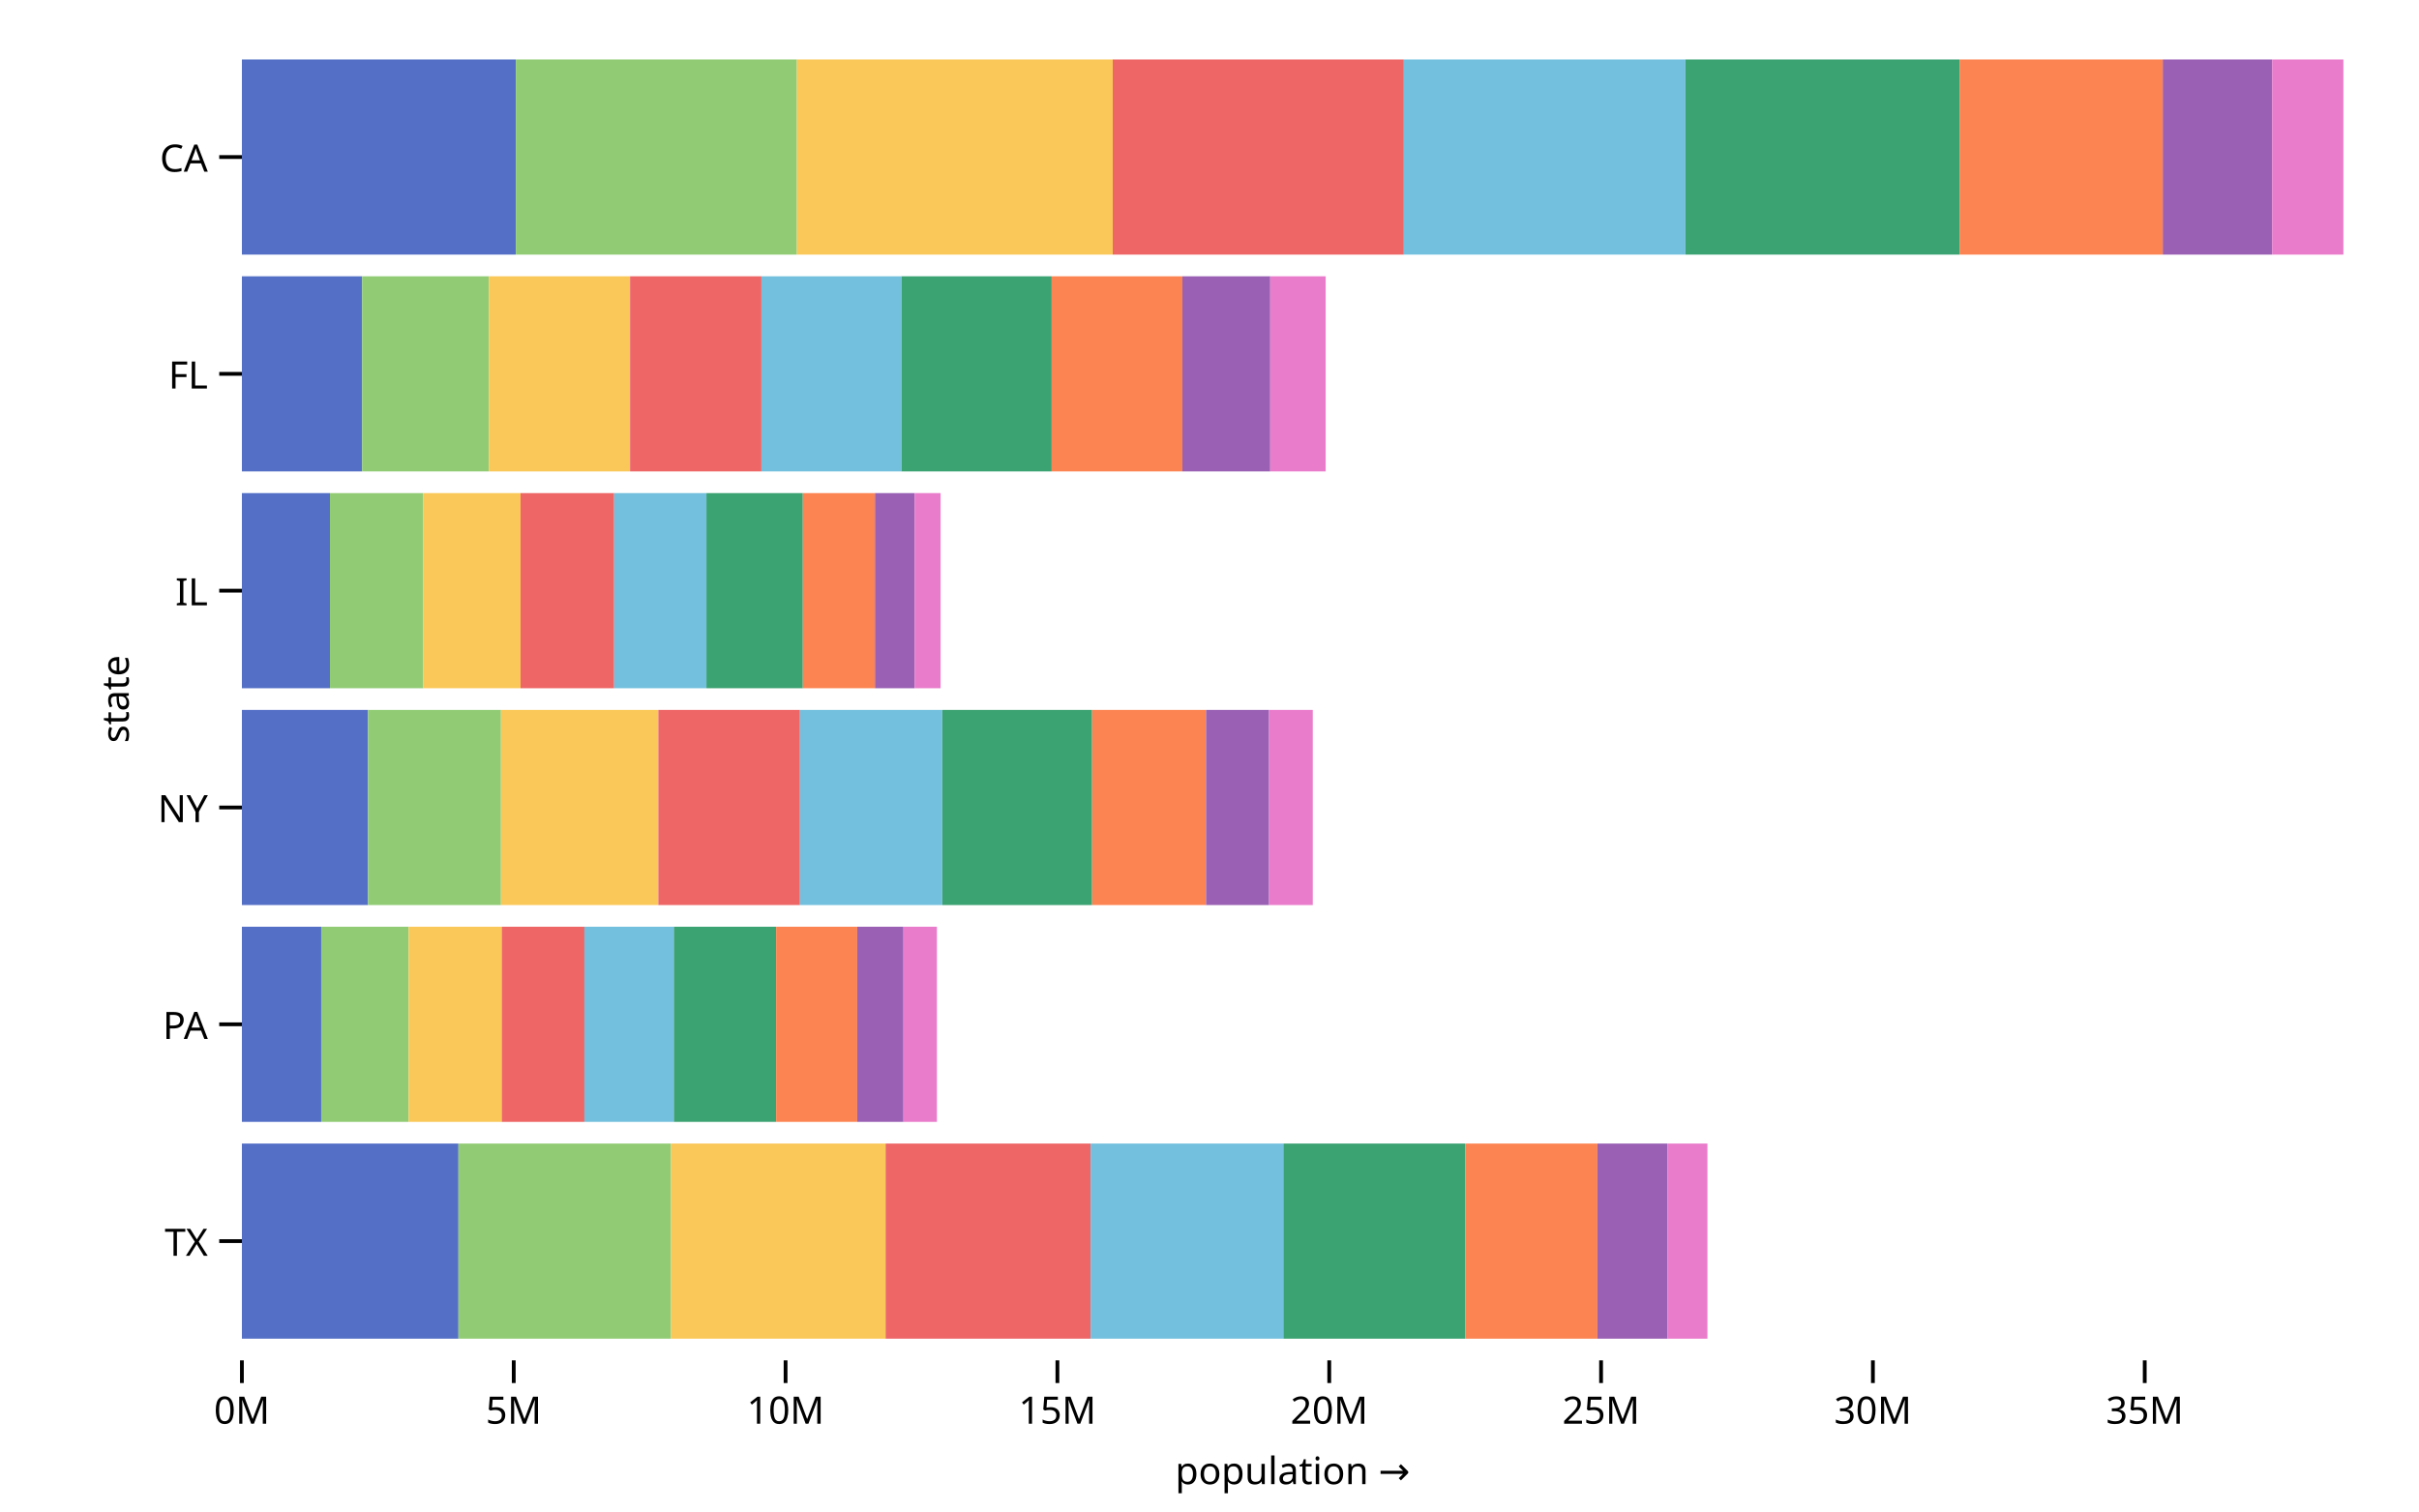
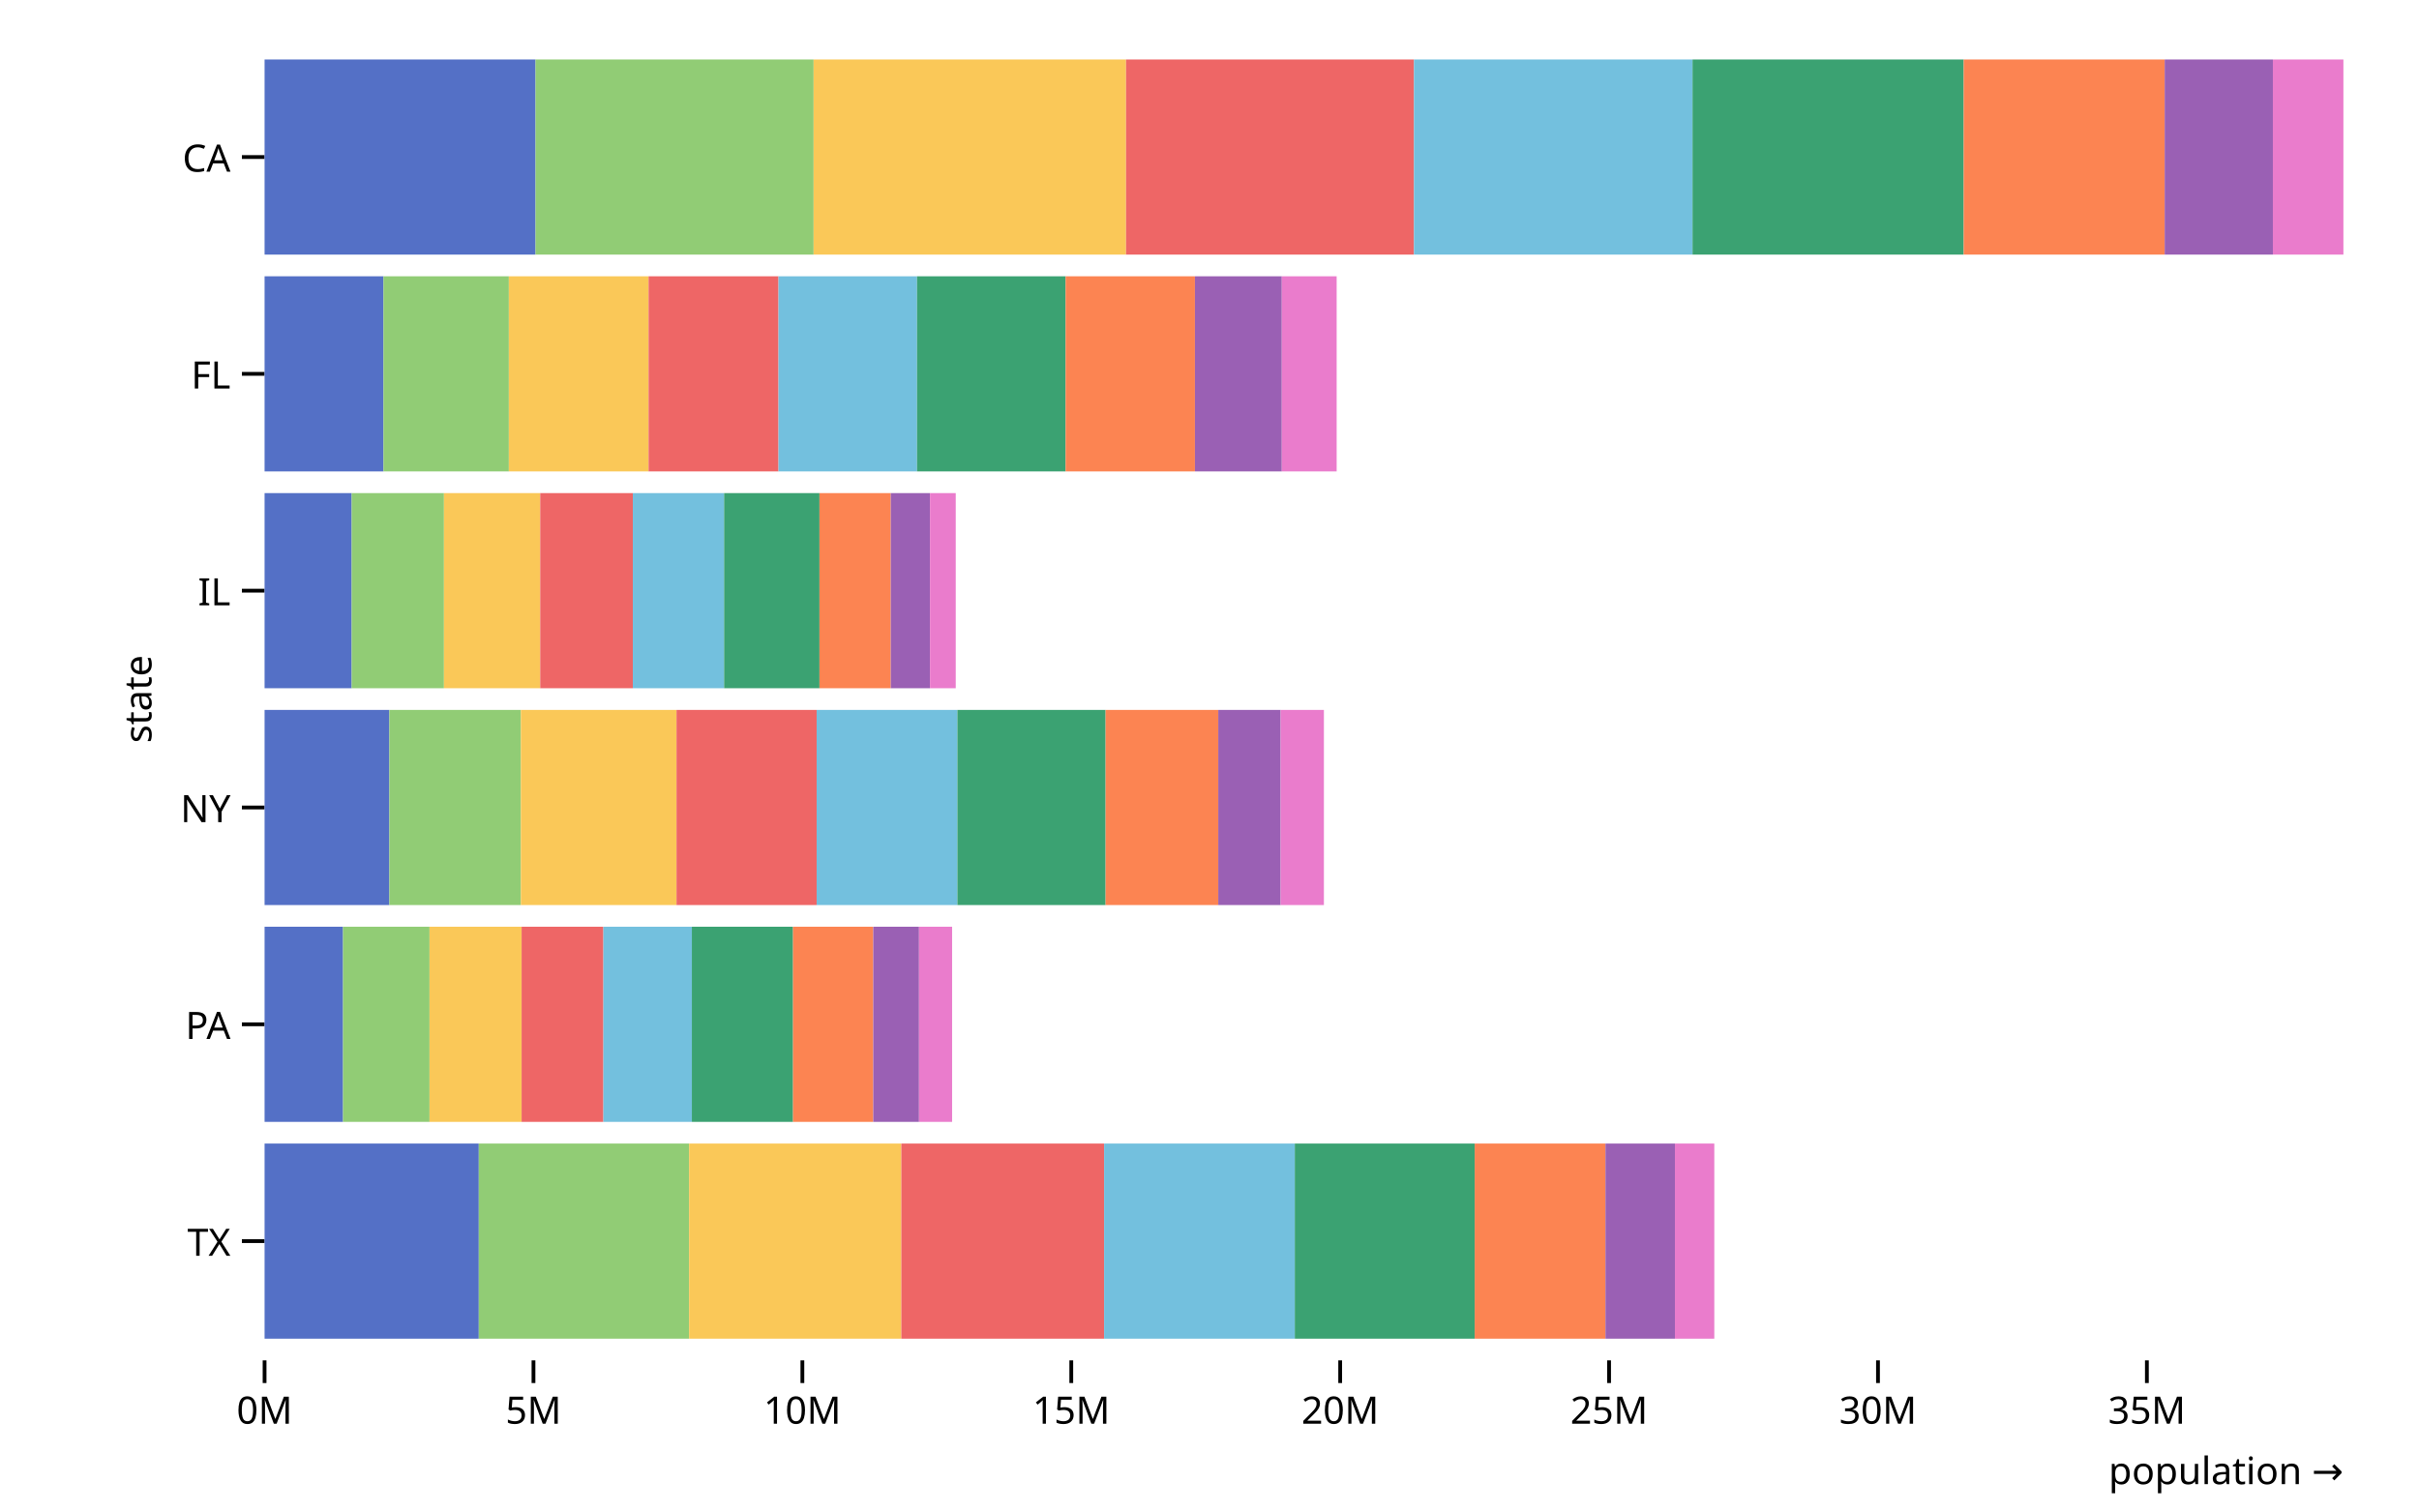
<svg xmlns="http://www.w3.org/2000/svg" width="640" height="400" viewBox="0 0 640 400">
-   <line x1="64" y1="360" x2="64" y2="366" stroke="currentColor" stroke-width="1" />
-   <line x1="135.92" y1="360" x2="135.92" y2="366" stroke="currentColor" stroke-width="1" />
-   <line x1="207.839" y1="360" x2="207.839" y2="366" stroke="currentColor" stroke-width="1" />
-   <line x1="279.759" y1="360" x2="279.759" y2="366" stroke="currentColor" stroke-width="1" />
-   <line x1="351.679" y1="360" x2="351.679" y2="366" stroke="currentColor" stroke-width="1" />
-   <line x1="423.599" y1="360" x2="423.599" y2="366" stroke="currentColor" stroke-width="1" />
-   <line x1="495.518" y1="360" x2="495.518" y2="366" stroke="currentColor" stroke-width="1" />
-   <line x1="567.438" y1="360" x2="567.438" y2="366" stroke="currentColor" stroke-width="1" />
-   <text x="64" y="369" font-family="system-ui, sans-serif" font-size="10" text-anchor="middle" dominant-baseline="text-before-edge" fill="currentColor">0M</text>
-   <text x="135.92" y="369" font-family="system-ui, sans-serif" font-size="10" text-anchor="middle" dominant-baseline="text-before-edge" fill="currentColor">5M</text>
-   <text x="207.839" y="369" font-family="system-ui, sans-serif" font-size="10" text-anchor="middle" dominant-baseline="text-before-edge" fill="currentColor">10M</text>
-   <text x="279.759" y="369" font-family="system-ui, sans-serif" font-size="10" text-anchor="middle" dominant-baseline="text-before-edge" fill="currentColor">15M</text>
-   <text x="351.679" y="369" font-family="system-ui, sans-serif" font-size="10" text-anchor="middle" dominant-baseline="text-before-edge" fill="currentColor">20M</text>
-   <text x="423.599" y="369" font-family="system-ui, sans-serif" font-size="10" text-anchor="middle" dominant-baseline="text-before-edge" fill="currentColor">25M</text>
-   <text x="495.518" y="369" font-family="system-ui, sans-serif" font-size="10" text-anchor="middle" dominant-baseline="text-before-edge" fill="currentColor">30M</text>
-   <text x="567.438" y="369" font-family="system-ui, sans-serif" font-size="10" text-anchor="middle" dominant-baseline="text-before-edge" fill="currentColor">35M</text>
-   <text x="342" y="385" font-family="system-ui, sans-serif" font-size="10" text-anchor="middle" dominant-baseline="text-before-edge" fill="currentColor">population →</text>
-   <line x1="64" y1="41.557" x2="58" y2="41.557" stroke="currentColor" stroke-width="1" />
-   <line x1="64" y1="98.934" x2="58" y2="98.934" stroke="currentColor" stroke-width="1" />
-   <line x1="64" y1="156.311" x2="58" y2="156.311" stroke="currentColor" stroke-width="1" />
-   <line x1="64" y1="213.689" x2="58" y2="213.689" stroke="currentColor" stroke-width="1" />
-   <line x1="64" y1="271.066" x2="58" y2="271.066" stroke="currentColor" stroke-width="1" />
-   <line x1="64" y1="328.443" x2="58" y2="328.443" stroke="currentColor" stroke-width="1" />
-   <text x="55" y="41.557" font-family="system-ui, sans-serif" font-size="10" text-anchor="end" dominant-baseline="central" fill="currentColor">CA</text>
-   <text x="55" y="98.934" font-family="system-ui, sans-serif" font-size="10" text-anchor="end" dominant-baseline="central" fill="currentColor">FL</text>
-   <text x="55" y="156.311" font-family="system-ui, sans-serif" font-size="10" text-anchor="end" dominant-baseline="central" fill="currentColor">IL</text>
-   <text x="55" y="213.689" font-family="system-ui, sans-serif" font-size="10" text-anchor="end" dominant-baseline="central" fill="currentColor">NY</text>
-   <text x="55" y="271.066" font-family="system-ui, sans-serif" font-size="10" text-anchor="end" dominant-baseline="central" fill="currentColor">PA</text>
-   <text x="55" y="328.443" font-family="system-ui, sans-serif" font-size="10" text-anchor="end" dominant-baseline="central" fill="currentColor">TX</text>
-   <text x="37" y="185" transform="rotate(-90,37,185)" font-family="system-ui, sans-serif" font-size="10" text-anchor="middle" dominant-baseline="text-after-edge" fill="currentColor">state</text>
-   <rect x="64" y="15.738" width="72.473" height="51.639" fill="#5470c6" />
-   <rect x="136.473" y="15.738" width="74.37" height="51.639" fill="#91cc75" />
-   <rect x="210.842" y="15.738" width="83.563" height="51.639" fill="#fac858" />
-   <rect x="294.405" y="15.738" width="77.013" height="51.639" fill="#ee6666" />
-   <rect x="371.419" y="15.738" width="74.498" height="51.639" fill="#73c0de" />
-   <rect x="445.917" y="15.738" width="72.525" height="51.639" fill="#3ba272" />
-   <rect x="518.442" y="15.738" width="53.759" height="51.639" fill="#fc8452" />
-   <rect x="572.201" y="15.738" width="28.936" height="51.639" fill="#9a60b4" />
-   <rect x="601.137" y="15.738" width="18.863" height="51.639" fill="#ea7ccc" />
-   <rect x="64" y="302.623" width="57.293" height="51.639" fill="#5470c6" />
-   <rect x="121.293" y="302.623" width="56.249" height="51.639" fill="#91cc75" />
-   <rect x="177.541" y="302.623" width="56.765" height="51.639" fill="#fac858" />
-   <rect x="234.307" y="302.623" width="54.235" height="51.639" fill="#ee6666" />
-   <rect x="288.542" y="302.623" width="51.002" height="51.639" fill="#73c0de" />
-   <rect x="339.544" y="302.623" width="48.113" height="51.639" fill="#3ba272" />
-   <rect x="387.657" y="302.623" width="34.974" height="51.639" fill="#fc8452" />
-   <rect x="422.632" y="302.623" width="18.577" height="51.639" fill="#9a60b4" />
-   <rect x="441.208" y="302.623" width="10.532" height="51.639" fill="#ea7ccc" />
-   <rect x="64" y="73.115" width="31.803" height="51.639" fill="#5470c6" />
-   <rect x="95.803" y="73.115" width="33.53" height="51.639" fill="#91cc75" />
-   <rect x="129.334" y="73.115" width="37.367" height="51.639" fill="#fac858" />
-   <rect x="166.701" y="73.115" width="34.754" height="51.639" fill="#ee6666" />
-   <rect x="201.455" y="73.115" width="37.047" height="51.639" fill="#73c0de" />
-   <rect x="238.502" y="73.115" width="39.743" height="51.639" fill="#3ba272" />
-   <rect x="278.244" y="73.115" width="34.588" height="51.639" fill="#fc8452" />
-   <rect x="312.833" y="73.115" width="23.238" height="51.639" fill="#9a60b4" />
-   <rect x="336.071" y="73.115" width="14.665" height="51.639" fill="#ea7ccc" />
-   <rect x="64" y="187.869" width="33.37" height="51.639" fill="#5470c6" />
-   <rect x="97.37" y="187.869" width="35.177" height="51.639" fill="#91cc75" />
-   <rect x="132.547" y="187.869" width="41.631" height="51.639" fill="#fac858" />
-   <rect x="174.178" y="187.869" width="37.475" height="51.639" fill="#ee6666" />
-   <rect x="211.653" y="187.869" width="37.647" height="51.639" fill="#73c0de" />
-   <rect x="249.301" y="187.869" width="39.637" height="51.639" fill="#3ba272" />
-   <rect x="288.938" y="187.869" width="30.137" height="51.639" fill="#fc8452" />
-   <rect x="319.075" y="187.869" width="16.686" height="51.639" fill="#9a60b4" />
-   <rect x="335.761" y="187.869" width="11.566" height="51.639" fill="#ea7ccc" />
-   <rect x="64" y="130.492" width="23.297" height="51.639" fill="#5470c6" />
-   <rect x="87.297" y="130.492" width="24.683" height="51.639" fill="#91cc75" />
-   <rect x="111.98" y="130.492" width="25.744" height="51.639" fill="#fac858" />
-   <rect x="137.724" y="130.492" width="24.768" height="51.639" fill="#ee6666" />
-   <rect x="162.492" y="130.492" width="24.411" height="51.639" fill="#73c0de" />
-   <rect x="186.903" y="130.492" width="25.508" height="51.639" fill="#3ba272" />
-   <rect x="212.411" y="130.492" width="19.075" height="51.639" fill="#fc8452" />
-   <rect x="231.485" y="130.492" width="10.483" height="51.639" fill="#9a60b4" />
-   <rect x="241.969" y="130.492" width="6.889" height="51.639" fill="#ea7ccc" />
-   <rect x="64" y="245.246" width="20.985" height="51.639" fill="#5470c6" />
-   <rect x="84.985" y="245.246" width="23.13" height="51.639" fill="#91cc75" />
-   <rect x="108.115" y="245.246" width="24.632" height="51.639" fill="#fac858" />
-   <rect x="132.747" y="245.246" width="21.869" height="51.639" fill="#ee6666" />
-   <rect x="154.616" y="245.246" width="23.666" height="51.639" fill="#73c0de" />
-   <rect x="178.282" y="245.246" width="27.062" height="51.639" fill="#3ba272" />
-   <rect x="205.343" y="245.246" width="21.454" height="51.639" fill="#fc8452" />
-   <rect x="226.798" y="245.246" width="12.239" height="51.639" fill="#9a60b4" />
-   <rect x="239.037" y="245.246" width="8.847" height="51.639" fill="#ea7ccc" />
+   <line x1="70" y1="360" x2="70" y2="366" stroke="currentColor" stroke-width="1" />
+   <line x1="141.144" y1="360" x2="141.144" y2="366" stroke="currentColor" stroke-width="1" />
+   <line x1="212.287" y1="360" x2="212.287" y2="366" stroke="currentColor" stroke-width="1" />
+   <line x1="283.431" y1="360" x2="283.431" y2="366" stroke="currentColor" stroke-width="1" />
+   <line x1="354.574" y1="360" x2="354.574" y2="366" stroke="currentColor" stroke-width="1" />
+   <line x1="425.718" y1="360" x2="425.718" y2="366" stroke="currentColor" stroke-width="1" />
+   <line x1="496.862" y1="360" x2="496.862" y2="366" stroke="currentColor" stroke-width="1" />
+   <line x1="568.005" y1="360" x2="568.005" y2="366" stroke="currentColor" stroke-width="1" />
+   <text x="70" y="369" font-family="system-ui, sans-serif" font-size="10" text-anchor="middle" dominant-baseline="text-before-edge" fill="currentColor">0M</text>
+   <text x="141.144" y="369" font-family="system-ui, sans-serif" font-size="10" text-anchor="middle" dominant-baseline="text-before-edge" fill="currentColor">5M</text>
+   <text x="212.287" y="369" font-family="system-ui, sans-serif" font-size="10" text-anchor="middle" dominant-baseline="text-before-edge" fill="currentColor">10M</text>
+   <text x="283.431" y="369" font-family="system-ui, sans-serif" font-size="10" text-anchor="middle" dominant-baseline="text-before-edge" fill="currentColor">15M</text>
+   <text x="354.574" y="369" font-family="system-ui, sans-serif" font-size="10" text-anchor="middle" dominant-baseline="text-before-edge" fill="currentColor">20M</text>
+   <text x="425.718" y="369" font-family="system-ui, sans-serif" font-size="10" text-anchor="middle" dominant-baseline="text-before-edge" fill="currentColor">25M</text>
+   <text x="496.862" y="369" font-family="system-ui, sans-serif" font-size="10" text-anchor="middle" dominant-baseline="text-before-edge" fill="currentColor">30M</text>
+   <text x="568.005" y="369" font-family="system-ui, sans-serif" font-size="10" text-anchor="middle" dominant-baseline="text-before-edge" fill="currentColor">35M</text>
+   <text x="620" y="385" font-family="system-ui, sans-serif" font-size="10" text-anchor="end" dominant-baseline="text-before-edge" fill="currentColor">population →</text>
+   <line x1="70" y1="41.557" x2="64" y2="41.557" stroke="currentColor" stroke-width="1" />
+   <line x1="70" y1="98.934" x2="64" y2="98.934" stroke="currentColor" stroke-width="1" />
+   <line x1="70" y1="156.311" x2="64" y2="156.311" stroke="currentColor" stroke-width="1" />
+   <line x1="70" y1="213.689" x2="64" y2="213.689" stroke="currentColor" stroke-width="1" />
+   <line x1="70" y1="271.066" x2="64" y2="271.066" stroke="currentColor" stroke-width="1" />
+   <line x1="70" y1="328.443" x2="64" y2="328.443" stroke="currentColor" stroke-width="1" />
+   <text x="61" y="41.557" font-family="system-ui, sans-serif" font-size="10" text-anchor="end" dominant-baseline="central" fill="currentColor">CA</text>
+   <text x="61" y="98.934" font-family="system-ui, sans-serif" font-size="10" text-anchor="end" dominant-baseline="central" fill="currentColor">FL</text>
+   <text x="61" y="156.311" font-family="system-ui, sans-serif" font-size="10" text-anchor="end" dominant-baseline="central" fill="currentColor">IL</text>
+   <text x="61" y="213.689" font-family="system-ui, sans-serif" font-size="10" text-anchor="end" dominant-baseline="central" fill="currentColor">NY</text>
+   <text x="61" y="271.066" font-family="system-ui, sans-serif" font-size="10" text-anchor="end" dominant-baseline="central" fill="currentColor">PA</text>
+   <text x="61" y="328.443" font-family="system-ui, sans-serif" font-size="10" text-anchor="end" dominant-baseline="central" fill="currentColor">TX</text>
+   <text x="43" y="185" transform="rotate(-90,43,185)" font-family="system-ui, sans-serif" font-size="10" text-anchor="middle" dominant-baseline="text-after-edge" fill="currentColor">state</text>
+   <rect x="70" y="15.738" width="71.69" height="51.639" fill="#5470c6" />
+   <rect x="141.69" y="15.738" width="73.567" height="51.639" fill="#91cc75" />
+   <rect x="215.258" y="15.738" width="82.661" height="51.639" fill="#fac858" />
+   <rect x="297.919" y="15.738" width="76.182" height="51.639" fill="#ee6666" />
+   <rect x="374.101" y="15.738" width="73.694" height="51.639" fill="#73c0de" />
+   <rect x="447.795" y="15.738" width="71.743" height="51.639" fill="#3ba272" />
+   <rect x="519.538" y="15.738" width="53.179" height="51.639" fill="#fc8452" />
+   <rect x="572.717" y="15.738" width="28.624" height="51.639" fill="#9a60b4" />
+   <rect x="601.341" y="15.738" width="18.659" height="51.639" fill="#ea7ccc" />
+   <rect x="70" y="302.623" width="56.674" height="51.639" fill="#5470c6" />
+   <rect x="126.674" y="302.623" width="55.642" height="51.639" fill="#91cc75" />
+   <rect x="182.316" y="302.623" width="56.153" height="51.639" fill="#fac858" />
+   <rect x="238.469" y="302.623" width="53.65" height="51.639" fill="#ee6666" />
+   <rect x="292.119" y="302.623" width="50.451" height="51.639" fill="#73c0de" />
+   <rect x="342.57" y="302.623" width="47.594" height="51.639" fill="#3ba272" />
+   <rect x="390.164" y="302.623" width="34.597" height="51.639" fill="#fc8452" />
+   <rect x="424.761" y="302.623" width="18.376" height="51.639" fill="#9a60b4" />
+   <rect x="443.138" y="302.623" width="10.418" height="51.639" fill="#ea7ccc" />
+   <rect x="70" y="73.115" width="31.46" height="51.639" fill="#5470c6" />
+   <rect x="101.46" y="73.115" width="33.169" height="51.639" fill="#91cc75" />
+   <rect x="134.628" y="73.115" width="36.964" height="51.639" fill="#fac858" />
+   <rect x="171.592" y="73.115" width="34.379" height="51.639" fill="#ee6666" />
+   <rect x="205.971" y="73.115" width="36.647" height="51.639" fill="#73c0de" />
+   <rect x="242.619" y="73.115" width="39.314" height="51.639" fill="#3ba272" />
+   <rect x="281.932" y="73.115" width="34.215" height="51.639" fill="#fc8452" />
+   <rect x="316.147" y="73.115" width="22.987" height="51.639" fill="#9a60b4" />
+   <rect x="339.135" y="73.115" width="14.507" height="51.639" fill="#ea7ccc" />
+   <rect x="70" y="187.869" width="33.01" height="51.639" fill="#5470c6" />
+   <rect x="103.01" y="187.869" width="34.798" height="51.639" fill="#91cc75" />
+   <rect x="137.807" y="187.869" width="41.182" height="51.639" fill="#fac858" />
+   <rect x="178.989" y="187.869" width="37.071" height="51.639" fill="#ee6666" />
+   <rect x="216.06" y="187.869" width="37.241" height="51.639" fill="#73c0de" />
+   <rect x="253.301" y="187.869" width="39.209" height="51.639" fill="#3ba272" />
+   <rect x="292.51" y="187.869" width="29.812" height="51.639" fill="#fc8452" />
+   <rect x="322.322" y="187.869" width="16.506" height="51.639" fill="#9a60b4" />
+   <rect x="338.828" y="187.869" width="11.441" height="51.639" fill="#ea7ccc" />
+   <rect x="70" y="130.492" width="23.046" height="51.639" fill="#5470c6" />
+   <rect x="93.046" y="130.492" width="24.416" height="51.639" fill="#91cc75" />
+   <rect x="117.462" y="130.492" width="25.466" height="51.639" fill="#fac858" />
+   <rect x="142.928" y="130.492" width="24.501" height="51.639" fill="#ee6666" />
+   <rect x="167.429" y="130.492" width="24.147" height="51.639" fill="#73c0de" />
+   <rect x="191.576" y="130.492" width="25.233" height="51.639" fill="#3ba272" />
+   <rect x="216.809" y="130.492" width="18.869" height="51.639" fill="#fc8452" />
+   <rect x="235.678" y="130.492" width="10.37" height="51.639" fill="#9a60b4" />
+   <rect x="246.048" y="130.492" width="6.815" height="51.639" fill="#ea7ccc" />
+   <rect x="70" y="245.246" width="20.759" height="51.639" fill="#5470c6" />
+   <rect x="90.759" y="245.246" width="22.88" height="51.639" fill="#91cc75" />
+   <rect x="113.639" y="245.246" width="24.366" height="51.639" fill="#fac858" />
+   <rect x="138.005" y="245.246" width="21.633" height="51.639" fill="#ee6666" />
+   <rect x="159.638" y="245.246" width="23.41" height="51.639" fill="#73c0de" />
+   <rect x="183.049" y="245.246" width="26.77" height="51.639" fill="#3ba272" />
+   <rect x="209.818" y="245.246" width="21.223" height="51.639" fill="#fc8452" />
+   <rect x="231.041" y="245.246" width="12.107" height="51.639" fill="#9a60b4" />
+   <rect x="243.148" y="245.246" width="8.752" height="51.639" fill="#ea7ccc" />
</svg>
